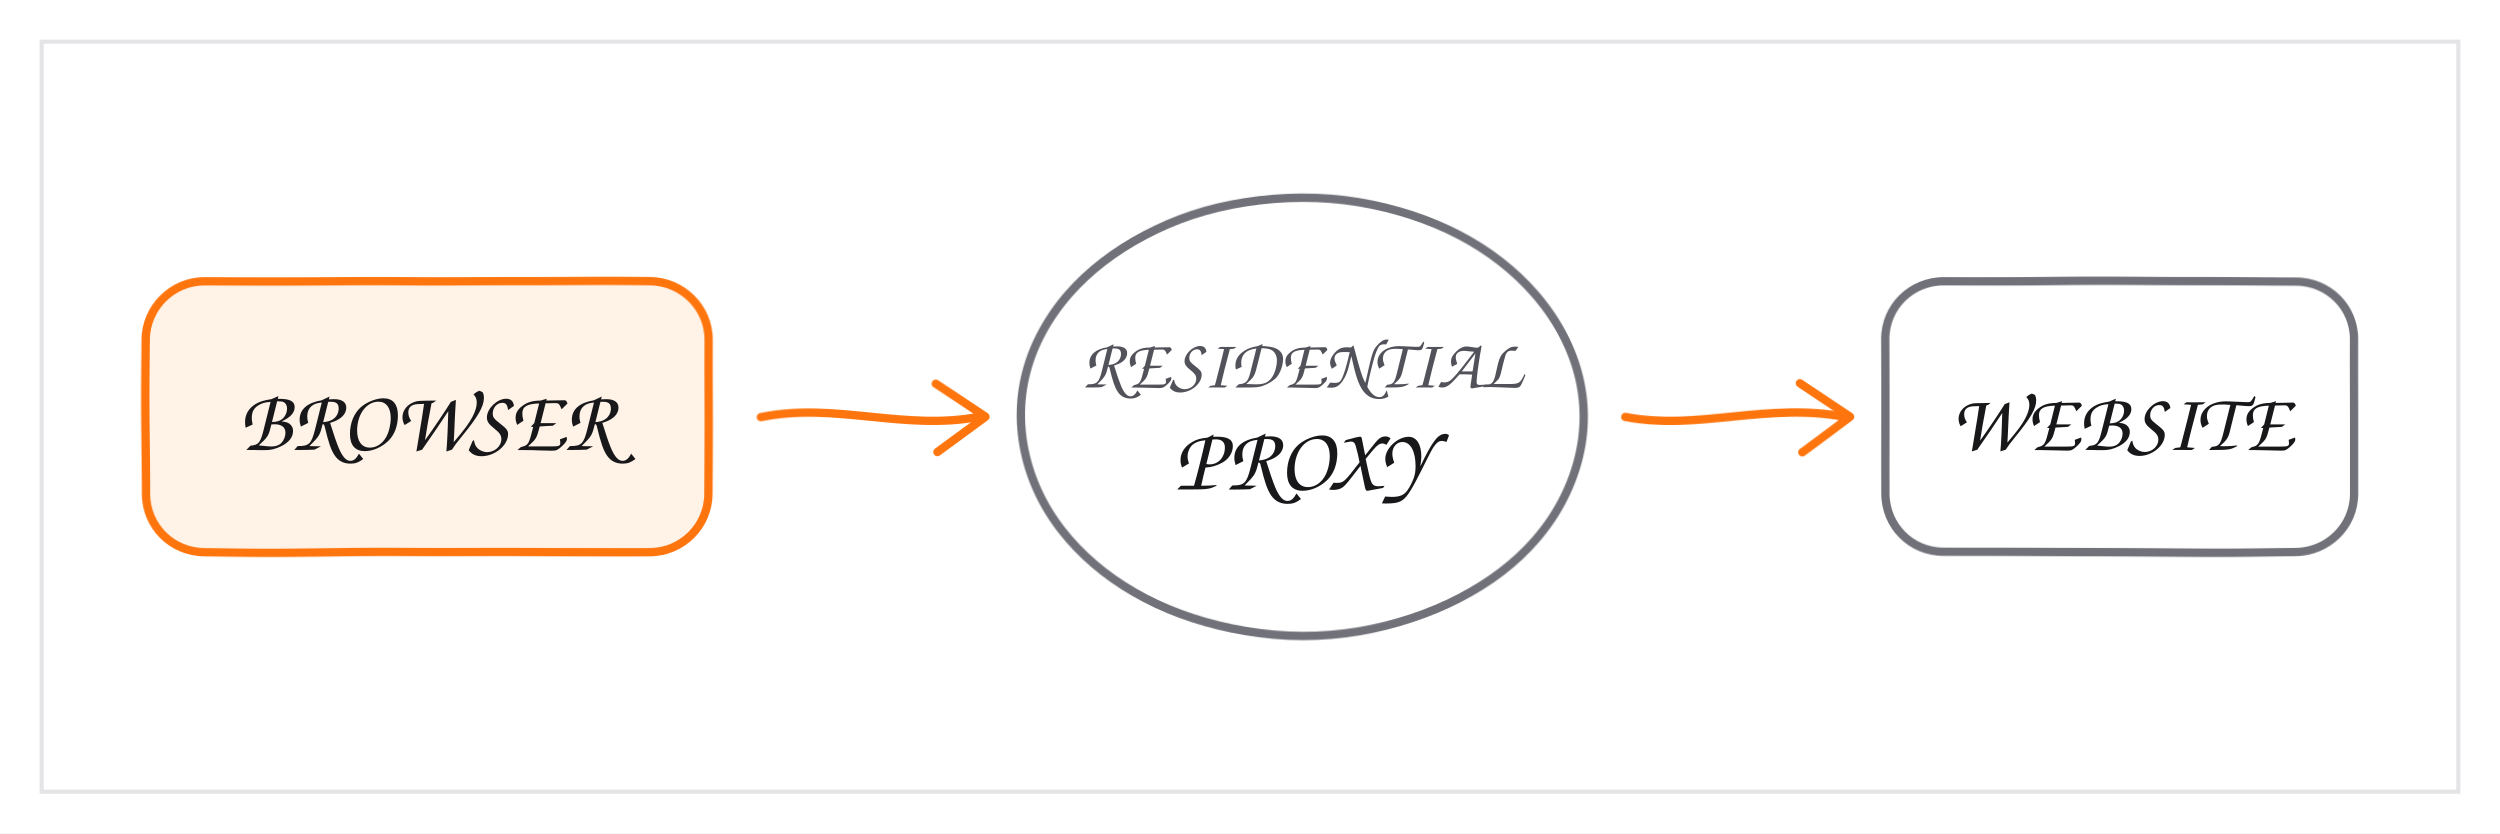
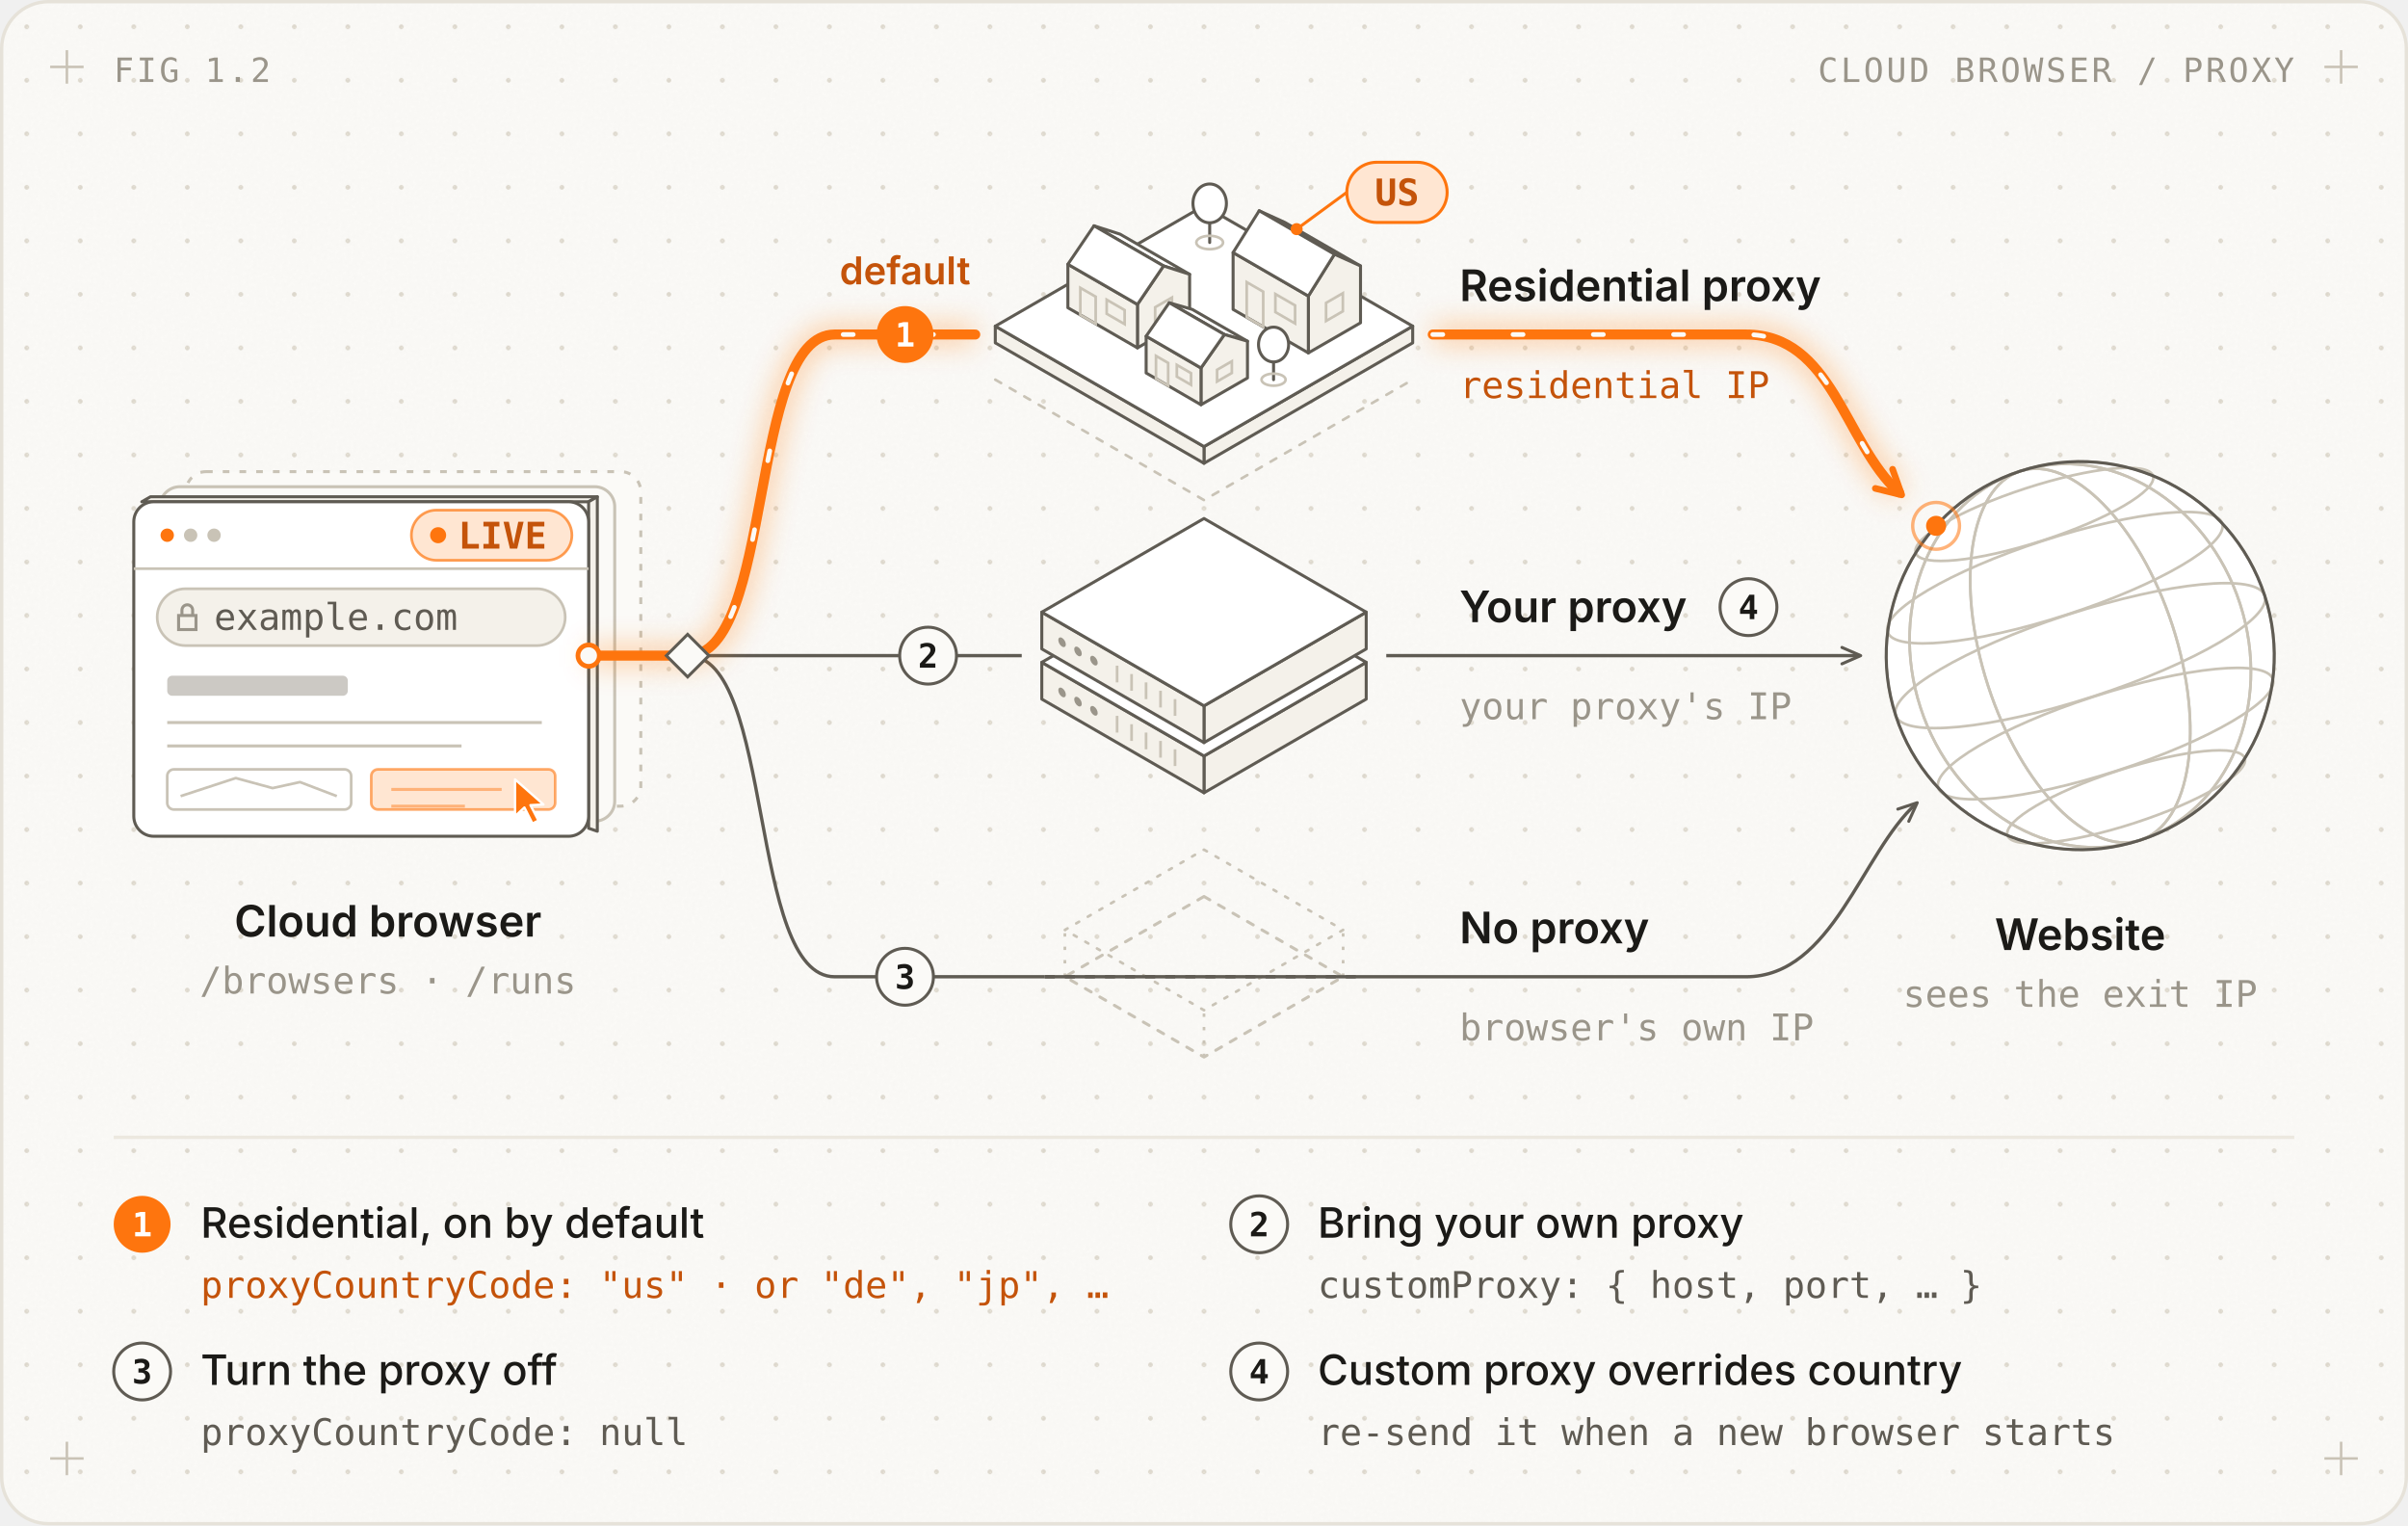
- <svg xmlns="http://www.w3.org/2000/svg" width="1200" height="400" viewBox="0 0 1200 400" role="img" aria-labelledby="title desc">
+ <svg xmlns="http://www.w3.org/2000/svg" viewBox="0 0 720 456" width="720" height="456" role="img" aria-labelledby="t d" fill="none">
+   <style>.s{font-family:Geist, Inter, -apple-system, BlinkMacSystemFont, 'Segoe UI', Helvetica, Arial, sans-serif}.m{font-family:'Geist Mono', ui-monospace, SFMono-Regular, Menlo, monospace}text{font-kerning:normal}@keyframes fr{to{stroke-dashoffset:-24}}@keyframes cur{0%,100%{transform:translate(0,0)}35%,55%{transform:translate(-30px,-14px)}75%{transform:translate(-8px,-24px)}}@keyframes live{0%,100%{fill-opacity:1}50%{fill-opacity:.25}}@keyframes c0{0%,23%{fill-opacity:1}25%,98%{fill-opacity:0}100%{fill-opacity:1}}@keyframes cn{0%{fill-opacity:0}2%,23%{fill-opacity:1}25%,100%{fill-opacity:0}}@keyframes ping{0%{stroke-opacity:.9;r:4}70%,100%{stroke-opacity:0;r:13}}@media (prefers-reduced-motion:no-preference){.pk{animation:fr 1.2s linear infinite}.cur{animation:cur 6s ease-in-out infinite}.live{animation:live 1.6s ease-in-out infinite}.cc0{animation:c0 12s linear infinite}.cc1{animation:cn 12s linear 3s infinite}.cc2{animation:cn 12s linear 6s infinite}.cc3{animation:cn 12s linear 9s infinite}.ping{animation:ping 2.4s ease-out infinite}}@keyframes spin{0%{transform:scaleX(0)}16.7%{transform:scaleX(.5)}33.3%{transform:scaleX(.866)}50%{transform:scaleX(1)}66.7%{transform:scaleX(.866)}83.3%{transform:scaleX(.5)}100%{transform:scaleX(0)}}.man{display:none}@media (prefers-reduced-motion:no-preference){.mst{display:none}.man{display:inline}.mer{transform-origin:622px 196px;transform-box:view-box;animation:spin 18s linear infinite}}</style>
  <defs>
-     <filter id="rough">
-       <feTurbulence type="fractalNoise" baseFrequency=".01" numOctaves="2" seed="17" result="noise" />
-       <feDisplacementMap in="SourceGraphic" in2="noise" scale="1.4" />
+     <pattern id="dots" width="16" height="16" patternUnits="userSpaceOnUse">
+       <circle cx="8" cy="8" r="0.7" fill="#DDD8CD" />
+     </pattern>
+     <filter id="grain" x="0" y="0" width="100%" height="100%">
+       <feTurbulence type="fractalNoise" baseFrequency="0.9" numOctaves="2" seed="7" stitchTiles="stitch" />
+       <feColorMatrix values="0 0 0 0 0.5  0 0 0 0 0.5  0 0 0 0 0.5  0 0 0 0.05 0" />
+     </filter>
+     <clipPath id="card">
+       <rect x="0.5" y="0.5" width="719" height="455" rx="14" />
+     </clipPath>
+     <marker id="ah" viewBox="0 0 10 10" refX="8.5" refY="5" markerWidth="7" markerHeight="7" orient="auto-start-reverse">
+       <path d="M1 1.5 L9 5 L1 8.5" stroke="#5F5B53" stroke-width="1.3" fill="none" stroke-linecap="round" stroke-linejoin="round" />
+     </marker>
+     <marker id="ao" viewBox="0 0 10 10" refX="7" refY="5" markerWidth="11" markerHeight="11" markerUnits="userSpaceOnUse" orient="auto">
+       <path d="M1.5 1.5 L8 5 L1.5 8.5" stroke="#FE750E" stroke-width="1.8" fill="none" stroke-linecap="round" stroke-linejoin="round" />
+     </marker>
+     <filter id="glow" filterUnits="userSpaceOnUse" x="0" y="0" width="720" height="456">
+       <feGaussianBlur stdDeviation="4" />
    </filter>
  </defs>
-   <rect width="1200" height="400" fill="#FFFFFF" />
-   <rect x="20" y="20" width="1160" height="360" fill="none" stroke="#E4E4E7" stroke-width="2" />
-   <g fill="none" stroke-linecap="round" stroke-linejoin="round" filter="url(#rough)">
-     <rect x="70" y="135" width="270" height="130" rx="28" fill="#FFF3E8" stroke="#FE750E" stroke-width="4" />
-     <path d="M365 200 C400 193 435 207 470 200" stroke="#FE750E" stroke-width="4" />
-     <path d="M449 184 L473 200 L450 217" stroke="#FE750E" stroke-width="4" />
-     <ellipse cx="625" cy="200" rx="135" ry="105" fill="#FFFFFF" stroke="#71717A" stroke-width="4" />
-     <path d="M780 200 C815 207 850 193 885 200" stroke="#FE750E" stroke-width="4" />
-     <path d="M864 184 L888 200 L865 217" stroke="#FE750E" stroke-width="4" />
-     <rect x="905" y="135" width="225" height="130" rx="28" fill="#FFFFFF" stroke="#71717A" stroke-width="4" />
-   </g>
-   <g font-family="Virgil, Comic Sans MS, cursive">
-     <text x="205" y="216" font-size="42" fill="#18181B" text-anchor="middle">BROWSER</text>
-     <text x="625" y="186" font-size="34" fill="#52525B" text-anchor="middle">RESIDENTIAL</text>
-     <text x="625" y="235" font-size="44" fill="#18181B" text-anchor="middle">PROXY</text>
-     <text x="1018" y="216" font-size="40" fill="#18181B" text-anchor="middle">WEBSITE</text>
-   </g>
+   <rect x="0.5" y="0.5" width="719" height="455" rx="14" fill="#FBFAF7" />
+   <g clip-path="url(#card)">
+     <rect width="720" height="456" fill="url(#dots)" />
+     <rect width="720" height="456" filter="url(#grain)" />
+   </g>
+   <rect x="0.5" y="0.5" width="719" height="455" rx="14" fill="none" stroke="#E6E2D9" />
+   <path d="M15 20h10M20 15v10" stroke="#C9C3B6" stroke-width="0.75" />
+   <path d="M695 20h10M700 15v10" stroke="#C9C3B6" stroke-width="0.75" />
+   <path d="M15 436h10M20 431v10" stroke="#C9C3B6" stroke-width="0.75" />
+   <path d="M695 436h10M700 431v10" stroke="#C9C3B6" stroke-width="0.75" />
+   <text x="34.0" y="24.5" font-size="10" fill="#9A958A" letter-spacing="0.08em" class="m">FIG 1.2</text>
+   <text x="686.0" y="24.5" font-size="10" fill="#9A958A" text-anchor="end" letter-spacing="0.08em" class="m">CLOUD BROWSER / PROXY</text>
+   <rect x="55.6" y="141.0" width="136" height="100" rx="6" fill="#FBFAF7" stroke="#C9C3B6" stroke-width="0.9" stroke-dasharray="2 3" />
+   <rect x="47.8" y="145.5" width="136" height="100" rx="6" fill="#FBFAF7" stroke="#C9C3B6" stroke-width="0.9" />
+   <polygon points="42.4,150.0 176.0,150.0 178.6,148.5 45.0,148.5" fill="#F4F1EA" stroke="#5F5B53" stroke-width="0.9" stroke-linejoin="round" stroke-linecap="round" />
+   <polygon points="176.0,150.0 178.6,148.5 178.6,248.5 176.0,247.6" fill="#F4F1EA" stroke="#5F5B53" stroke-width="0.9" stroke-linejoin="round" stroke-linecap="round" />
+   <rect x="40" y="150" width="136" height="100" rx="6" fill="#FFFFFF" stroke="#5F5B53" stroke-width="0.9" />
+   <line x1="40" y1="170" x2="176" y2="170" stroke="#C9C3B6" stroke-width="0.8" />
+   <circle cx="50" cy="160.0" r="2" fill="#FE750E" />
+   <circle cx="57" cy="160.0" r="2" fill="#C9C3B6" />
+   <circle cx="64" cy="160.0" r="2" fill="#C9C3B6" />
+   <rect x="123" y="152.5" width="48" height="15" rx="7.5" fill="#FFE6D2" stroke="#FE750E" stroke-width="0.8" stroke-opacity=".7" />
+   <circle class="live" cx="131" cy="160" r="2.4" fill="#FE750E" />
+   <text x="137.0" y="164.0" font-size="11" fill="#C4530A" font-weight="600" class="m">LIVE</text>
+   <rect x="47" y="176" width="122" height="17" rx="8.5" fill="#F4F1EA" stroke="#C9C3B6" stroke-width="0.8" />
+   <path d="M53.4 184.0h5.2v4.2h-5.2zM54.4 184.0v-1.6a1.6 1.6 0 0 1 3.2 0v1.6" stroke="#9A958A" stroke-width="0.9" />
+   <text x="64.0" y="188.3" font-size="11" fill="#5F5B53" class="m">example.com</text>
+   <rect x="50" y="202" width="54" height="6" rx="1.5" fill="#9A958A" fill-opacity=".5" />
+   <line x1="50" y1="216" x2="162" y2="216" stroke="#C9C3B6" stroke-width="0.9" />
+   <line x1="50" y1="223" x2="138" y2="223" stroke="#C9C3B6" stroke-width="0.9" />
+   <rect x="50" y="230" width="55.0" height="12" rx="2" stroke="#C9C3B6" stroke-width="0.8" />
+   <path d="M54 238 l16.5 -5.4 l11.0 3.0 l8.2 -1.8 l11.0 4.2" stroke="#C9C3B6" stroke-width="0.8" stroke-linejoin="round" />
+   <rect x="111.0" y="230" width="55.0" height="12" rx="2" fill="#FFE6D2" stroke="#FE750E" stroke-width="0.8" stroke-opacity=".6" />
+   <line x1="117.0" y1="236" x2="150.0" y2="236" stroke="#FE750E" stroke-opacity=".45" stroke-width="0.9" />
+   <line x1="117.0" y1="241" x2="139.0" y2="241" stroke="#FE750E" stroke-opacity=".45" stroke-width="0.9" />
+   <path class="cur" d="M154 233 l0 11 l2.8 -2.6 l2.4 4.8 l1.8 -0.9 l-2.4 -4.6 l3.9 -0.2z" fill="#FE750E" stroke="#FFFFFF" stroke-width="0.7" stroke-linejoin="round" />
+   <g transform="rotate(-18 622 196)">
+     <circle cx="622" cy="196" r="58" fill="#FFFFFF" />
+     <ellipse cx="622" cy="240.4" rx="37.3" ry="8.2" stroke="#C9C3B6" stroke-width="0.8" />
+     <ellipse cx="622" cy="220.5" rx="52.6" ry="11.6" stroke="#C9C3B6" stroke-width="0.8" />
+     <ellipse cx="622" cy="196.0" rx="58.0" ry="12.8" stroke="#C9C3B6" stroke-width="0.8" />
+     <ellipse cx="622" cy="171.5" rx="52.6" ry="11.6" stroke="#C9C3B6" stroke-width="0.8" />
+     <ellipse cx="622" cy="151.6" rx="37.3" ry="8.2" stroke="#C9C3B6" stroke-width="0.8" />
+     <g class="mst">
+       <ellipse cx="622" cy="196" rx="0.00" ry="58" stroke="#C9C3B6" stroke-width="0.8" />
+       <ellipse cx="622" cy="196" rx="29.00" ry="58" stroke="#C9C3B6" stroke-width="0.8" />
+       <ellipse cx="622" cy="196" rx="50.23" ry="58" stroke="#C9C3B6" stroke-width="0.8" />
+       <ellipse cx="622" cy="196" rx="58.00" ry="58" stroke="#C9C3B6" stroke-width="0.8" />
+       <ellipse cx="622" cy="196" rx="50.23" ry="58" stroke="#C9C3B6" stroke-width="0.8" />
+       <ellipse cx="622" cy="196" rx="29.00" ry="58" stroke="#C9C3B6" stroke-width="0.8" />
+     </g>
+     <g class="man" aria-hidden="true">
+       <ellipse class="mer" style="animation-delay:0s" cx="622" cy="196" rx="58" ry="58" stroke="#C9C3B6" stroke-width="0.8" vector-effect="non-scaling-stroke" />
+       <ellipse class="mer" style="animation-delay:-3s" cx="622" cy="196" rx="58" ry="58" stroke="#C9C3B6" stroke-width="0.8" vector-effect="non-scaling-stroke" />
+       <ellipse class="mer" style="animation-delay:-6s" cx="622" cy="196" rx="58" ry="58" stroke="#C9C3B6" stroke-width="0.8" vector-effect="non-scaling-stroke" />
+       <ellipse class="mer" style="animation-delay:-9s" cx="622" cy="196" rx="58" ry="58" stroke="#C9C3B6" stroke-width="0.8" vector-effect="non-scaling-stroke" />
+       <ellipse class="mer" style="animation-delay:-12s" cx="622" cy="196" rx="58" ry="58" stroke="#C9C3B6" stroke-width="0.8" vector-effect="non-scaling-stroke" />
+       <ellipse class="mer" style="animation-delay:-15s" cx="622" cy="196" rx="58" ry="58" stroke="#C9C3B6" stroke-width="0.8" vector-effect="non-scaling-stroke" />
+     </g>
+     <circle cx="622" cy="196" r="58" stroke="#5F5B53" stroke-width="0.9" />
+   </g>
+   <path d="M205.6 196 H305.5" stroke="#5F5B53" stroke-width="1" />
+   <path d="M414.5 196 H556.0" stroke="#5F5B53" stroke-width="1" marker-end="url(#ah)" />
+   <path d="M205.6 196 C231.6 196 223.6 292 249.6 292 H312.4" stroke="#5F5B53" stroke-width="1" />
+   <polygon points="360.0,268.0 401.6,292.0 360.0,316.0 318.4,292.0" stroke="#C9C3B6" stroke-width="0.9" stroke-dasharray="2 3" stroke-linejoin="round" stroke-linecap="round" />
+   <polygon points="360.0,254.0 401.6,278.0 360.0,302.0 318.4,278.0" stroke="#C9C3B6" stroke-width="0.8" stroke-dasharray="1 3" stroke-linejoin="round" stroke-linecap="round" />
+   <line x1="318.4" y1="292.0" x2="318.4" y2="278.0" stroke="#C9C3B6" stroke-width="0.8" stroke-dasharray="1 3" />
+   <line x1="360.0" y1="316.0" x2="360.0" y2="302.0" stroke="#C9C3B6" stroke-width="0.8" stroke-dasharray="1 3" />
+   <line x1="401.6" y1="292.0" x2="401.6" y2="278.0" stroke="#C9C3B6" stroke-width="0.8" stroke-dasharray="1 3" />
+   <path d="M312.4 292 H522 C548 292 556.6 254.9 573.0 240.2" stroke="#5F5B53" stroke-width="1" marker-end="url(#ah)" />
+   <path d="M312.4 292 H407.6" stroke="#5F5B53" stroke-width="1" stroke-dasharray="3 3" />
+   <path d="M176.0 196 H205.6 C231.6 196 223.6 100 249.6 100 H291.6" stroke="#FE750E" stroke-width="6" stroke-opacity="0.35" filter="url(#glow)" />
+   <path d="M176.0 196 H205.6 C231.6 196 223.6 100 249.6 100 H291.6" stroke="#FE750E" stroke-width="3" stroke-linecap="round" stroke-linejoin="round" />
+   <path class="pk" d="M176.0 196 H205.6 C231.6 196 223.6 100 249.6 100 H291.6" stroke="#FBFAF7" stroke-width="1.4" stroke-linecap="round" stroke-dasharray="3 21" />
+   <path d="M428.4 100 H522 C548 100 551.4 132.4 567.8 147.2" stroke="#FE750E" stroke-width="6" stroke-opacity="0.35" filter="url(#glow)" />
+   <path d="M428.4 100 H522 C548 100 551.4 132.4 567.8 147.2" stroke="#FE750E" stroke-width="3" stroke-linecap="round" stroke-linejoin="round" marker-end="url(#ao)" />
+   <path class="pk" d="M428.4 100 H522 C548 100 551.4 132.4 567.8 147.2" stroke="#FBFAF7" stroke-width="1.4" stroke-linecap="round" stroke-dasharray="3 21" />
+   <circle cx="176.0" cy="196" r="3.2" fill="#FBFAF7" stroke="#FE750E" stroke-width="1.4" />
+   <rect x="201.1" y="191.5" width="9" height="9" transform="rotate(45 205.6 196)" fill="#FBFAF7" stroke="#5F5B53" stroke-width="0.9" />
+   <circle class="ping" cx="578.9" cy="157.2" r="7" stroke="#FE750E" stroke-width="1" stroke-opacity=".55" />
+   <circle cx="578.9" cy="157.2" r="3" fill="#FE750E" />
+   <polyline points="297.6,113.5 360.0,149.5 422.4,113.5" stroke="#C9C3B6" stroke-width="0.8" stroke-dasharray="2 3" stroke-linejoin="round" stroke-linecap="round" />
+   <polygon points="422.4,97.5 360.0,133.5 360.0,138.5 422.4,102.5" fill="#F4F1EA" stroke="#5F5B53" stroke-width="0.9" stroke-linejoin="round" stroke-linecap="round" />
+   <polygon points="297.6,97.5 360.0,133.5 360.0,138.5 297.6,102.5" fill="#F4F1EA" stroke="#5F5B53" stroke-width="0.9" stroke-linejoin="round" stroke-linecap="round" />
+   <polygon points="360.0,61.5 422.4,97.5 360.0,133.5 297.6,97.5" fill="#FFFFFF" stroke="#5F5B53" stroke-width="0.9" stroke-linejoin="round" stroke-linecap="round" />
+   <line x1="361.7" y1="72.5" x2="361.7" y2="63.5" stroke="#5F5B53" stroke-width="0.9" stroke-linecap="round" />
+   <ellipse cx="361.7" cy="60.8" rx="5.0" ry="5.8" fill="#FFFFFF" stroke="#5F5B53" stroke-width="0.9" />
+   <ellipse cx="361.7" cy="72.5" rx="4.0" ry="2.0" stroke="#C9C3B6" stroke-width="0.8" />
+   <polygon points="384.2,66.5 406.8,79.5 399.0,76.0 376.5,63.0" fill="#FFFFFF" stroke="#5F5B53" stroke-width="0.9" stroke-linejoin="round" stroke-linecap="round" />
+   <polygon points="406.8,96.5 406.8,79.5 399.0,76.0 391.2,88.5 391.2,105.5" fill="#F4F1EA" stroke="#5F5B53" stroke-width="0.9" stroke-linejoin="round" stroke-linecap="round" />
+   <polygon points="368.7,92.5 391.2,105.5 391.2,88.5 368.7,75.5" fill="#F4F1EA" stroke="#5F5B53" stroke-width="0.9" stroke-linejoin="round" stroke-linecap="round" />
+   <polygon points="376.5,63.0 399.0,76.0 391.2,88.5 368.7,75.5" fill="#FFFFFF" stroke="#5F5B53" stroke-width="0.9" stroke-linejoin="round" stroke-linecap="round" />
+   <g transform="matrix(0.866,0.5,0,1,368.7,92.5)">
+     <rect x="4.7" y="-10.5" width="5.7" height="10.5" stroke="#C9C3B6" stroke-width="0.8" vector-effect="non-scaling-stroke" />
+     <rect x="14.6" y="-11.9" width="6.8" height="5.4" stroke="#C9C3B6" stroke-width="0.8" vector-effect="non-scaling-stroke" />
+   </g>
+   <g transform="matrix(-0.866,0.5,0,1,406.8,96.5)">
+     <rect x="6.1" y="-11.9" width="5.8" height="5.4" stroke="#C9C3B6" stroke-width="0.8" vector-effect="non-scaling-stroke" />
+   </g>
+   <line x1="380.8" y1="113.5" x2="380.8" y2="105.5" stroke="#5F5B53" stroke-width="0.9" stroke-linecap="round" />
+   <ellipse cx="380.8" cy="103.0" rx="4.5" ry="5.2" fill="#FFFFFF" stroke="#5F5B53" stroke-width="0.9" />
+   <ellipse cx="380.8" cy="113.5" rx="3.6" ry="1.8" stroke="#C9C3B6" stroke-width="0.8" />
+   <polygon points="334.9,70.0 355.7,82.0 347.9,79.5 327.1,67.5" fill="#FFFFFF" stroke="#5F5B53" stroke-width="0.9" stroke-linejoin="round" stroke-linecap="round" />
+   <polygon points="355.7,95.0 355.7,82.0 347.9,79.5 340.1,91.0 340.1,104.0" fill="#F4F1EA" stroke="#5F5B53" stroke-width="0.9" stroke-linejoin="round" stroke-linecap="round" />
+   <polygon points="319.3,92.0 340.1,104.0 340.1,91.0 319.3,79.0" fill="#F4F1EA" stroke="#5F5B53" stroke-width="0.9" stroke-linejoin="round" stroke-linecap="round" />
+   <polygon points="327.1,67.5 347.9,79.5 340.1,91.0 319.3,79.0" fill="#FFFFFF" stroke="#5F5B53" stroke-width="0.9" stroke-linejoin="round" stroke-linecap="round" />
+   <g transform="matrix(0.866,0.5,0,1,319.3,92.0)">
+     <rect x="4.3" y="-8.1" width="5.3" height="8.1" stroke="#C9C3B6" stroke-width="0.8" vector-effect="non-scaling-stroke" />
+     <rect x="13.4" y="-9.1" width="6.2" height="4.2" stroke="#C9C3B6" stroke-width="0.8" vector-effect="non-scaling-stroke" />
+   </g>
+   <g transform="matrix(-0.866,0.5,0,1,355.7,95.0)">
+     <rect x="6.1" y="-9.1" width="5.8" height="4.2" stroke="#C9C3B6" stroke-width="0.8" vector-effect="non-scaling-stroke" />
+   </g>
+   <polygon points="356.5,92.5 373.0,102.0 366.1,100.0 349.6,90.5" fill="#FFFFFF" stroke="#5F5B53" stroke-width="0.9" stroke-linejoin="round" stroke-linecap="round" />
+   <polygon points="373.0,113.0 373.0,102.0 366.1,100.0 359.1,110.0 359.1,121.0" fill="#F4F1EA" stroke="#5F5B53" stroke-width="0.9" stroke-linejoin="round" stroke-linecap="round" />
+   <polygon points="342.7,111.5 359.1,121.0 359.1,110.0 342.7,100.5" fill="#F4F1EA" stroke="#5F5B53" stroke-width="0.9" stroke-linejoin="round" stroke-linecap="round" />
+   <polygon points="349.6,90.5 366.1,100.0 359.1,110.0 342.7,100.5" fill="#FFFFFF" stroke="#5F5B53" stroke-width="0.9" stroke-linejoin="round" stroke-linecap="round" />
+   <g transform="matrix(0.866,0.5,0,1,342.7,111.5)">
+     <rect x="3.4" y="-6.8" width="4.2" height="6.8" stroke="#C9C3B6" stroke-width="0.8" vector-effect="non-scaling-stroke" />
+     <rect x="10.6" y="-7.7" width="4.9" height="3.5" stroke="#C9C3B6" stroke-width="0.8" vector-effect="non-scaling-stroke" />
+   </g>
+   <g transform="matrix(-0.866,0.5,0,1,373.0,113.0)">
+     <rect x="5.4" y="-7.7" width="5.1" height="3.5" stroke="#C9C3B6" stroke-width="0.8" vector-effect="non-scaling-stroke" />
+   </g>
+   <polygon points="408.5,198.0 360.0,226.0 360.0,237.0 408.5,209.0" fill="#F4F1EA" stroke="#5F5B53" stroke-width="0.9" stroke-linejoin="round" stroke-linecap="round" />
+   <polygon points="311.5,198.0 360.0,226.0 360.0,237.0 311.5,209.0" fill="#F4F1EA" stroke="#5F5B53" stroke-width="0.9" stroke-linejoin="round" stroke-linecap="round" />
+   <polygon points="360.0,170.0 408.5,198.0 360.0,226.0 311.5,198.0" fill="#FFFFFF" stroke="#5F5B53" stroke-width="0.9" stroke-linejoin="round" stroke-linecap="round" />
+   <g transform="matrix(0.866,0.5,0,1,311.5,209.0)">
+     <circle cx="7.0" cy="-5.5" r="1.3" fill="#9A958A" />
+     <circle cx="12.5" cy="-5.5" r="1.3" fill="#9A958A" />
+     <circle cx="18.0" cy="-5.5" r="1.3" fill="#9A958A" />
+     <line x1="26" y1="-8" x2="26" y2="-3" stroke="#C9C3B6" stroke-width="0.8" vector-effect="non-scaling-stroke" />
+     <line x1="31" y1="-8" x2="31" y2="-3" stroke="#C9C3B6" stroke-width="0.8" vector-effect="non-scaling-stroke" />
+     <line x1="36" y1="-8" x2="36" y2="-3" stroke="#C9C3B6" stroke-width="0.8" vector-effect="non-scaling-stroke" />
+     <line x1="41" y1="-8" x2="41" y2="-3" stroke="#C9C3B6" stroke-width="0.8" vector-effect="non-scaling-stroke" />
+     <line x1="46" y1="-8" x2="46" y2="-3" stroke="#C9C3B6" stroke-width="0.8" vector-effect="non-scaling-stroke" />
+   </g>
+   <polygon points="408.5,183.0 360.0,211.0 360.0,222.0 408.5,194.0" fill="#F4F1EA" stroke="#5F5B53" stroke-width="0.9" stroke-linejoin="round" stroke-linecap="round" />
+   <polygon points="311.5,183.0 360.0,211.0 360.0,222.0 311.5,194.0" fill="#F4F1EA" stroke="#5F5B53" stroke-width="0.9" stroke-linejoin="round" stroke-linecap="round" />
+   <polygon points="360.0,155.0 408.5,183.0 360.0,211.0 311.5,183.0" fill="#FFFFFF" stroke="#5F5B53" stroke-width="0.9" stroke-linejoin="round" stroke-linecap="round" />
+   <g transform="matrix(0.866,0.5,0,1,311.5,194.0)">
+     <circle cx="7.0" cy="-5.5" r="1.3" fill="#9A958A" />
+     <circle cx="12.5" cy="-5.5" r="1.3" fill="#9A958A" />
+     <circle cx="18.0" cy="-5.5" r="1.3" fill="#9A958A" />
+     <line x1="26" y1="-8" x2="26" y2="-3" stroke="#C9C3B6" stroke-width="0.8" vector-effect="non-scaling-stroke" />
+     <line x1="31" y1="-8" x2="31" y2="-3" stroke="#C9C3B6" stroke-width="0.8" vector-effect="non-scaling-stroke" />
+     <line x1="36" y1="-8" x2="36" y2="-3" stroke="#C9C3B6" stroke-width="0.8" vector-effect="non-scaling-stroke" />
+     <line x1="41" y1="-8" x2="41" y2="-3" stroke="#C9C3B6" stroke-width="0.8" vector-effect="non-scaling-stroke" />
+     <line x1="46" y1="-8" x2="46" y2="-3" stroke="#C9C3B6" stroke-width="0.8" vector-effect="non-scaling-stroke" />
+   </g>
+   <path d="M387.7 68.5 L402.7 57.5" stroke="#FE750E" stroke-width="0.9" />
+   <circle cx="387.7" cy="68.5" r="1.8" fill="#FE750E" />
+   <rect x="402.7" y="48.5" width="30" height="18" rx="9" fill="#FFE6D2" stroke="#FE750E" stroke-width="0.9" />
+   <text x="417.7" y="61.4" font-size="11" fill="#C4530A" font-weight="600" text-anchor="middle" class="m cc0">US</text>
+   <text x="417.7" y="61.4" font-size="11" fill="#C4530A" font-weight="600" text-anchor="middle" class="m cc1" fill-opacity="0" aria-hidden="true">DE</text>
+   <text x="417.7" y="61.4" font-size="11" fill="#C4530A" font-weight="600" text-anchor="middle" class="m cc2" fill-opacity="0" aria-hidden="true">JP</text>
+   <text x="417.7" y="61.4" font-size="11" fill="#C4530A" font-weight="600" text-anchor="middle" class="m cc3" fill-opacity="0" aria-hidden="true">BR</text>
+   <circle cx="270.6" cy="100.0" r="8.5" fill="#FE750E" />
+   <text x="270.6" y="103.6" font-size="10" fill="#FFFFFF" font-weight="600" text-anchor="middle" class="m">1</text>
+   <text x="270.6" y="85.0" font-size="11.5" fill="#C4530A" font-weight="600" text-anchor="middle" class="s">default</text>
+   <circle cx="277.5" cy="196.0" r="8.5" fill="#FBFAF7" stroke="#5F5B53" stroke-width="0.9" />
+   <text x="277.5" y="199.6" font-size="10" fill="#1B1A17" font-weight="600" text-anchor="middle" class="m">2</text>
+   <circle cx="270.6" cy="292.0" r="8.5" fill="#FBFAF7" stroke="#5F5B53" stroke-width="0.9" />
+   <text x="270.6" y="295.6" font-size="10" fill="#1B1A17" font-weight="600" text-anchor="middle" class="m">3</text>
+   <text x="436.4" y="90.0" font-size="13" fill="#1B1A17" font-weight="600" class="s">Residential proxy</text>
+   <text x="436.4" y="119.0" font-size="11" fill="#C4530A" class="m">residential IP</text>
+   <text x="436.4" y="186.0" font-size="13" fill="#1B1A17" font-weight="600" class="s">Your proxy</text>
+   <text x="436.4" y="215.0" font-size="11" fill="#9A958A" class="m">your proxy's IP</text>
+   <text x="436.4" y="282.0" font-size="13" fill="#1B1A17" font-weight="600" class="s">No proxy</text>
+   <text x="436.4" y="311.0" font-size="11" fill="#9A958A" class="m">browser's own IP</text>
+   <circle cx="522.8" cy="181.5" r="8.5" fill="#FBFAF7" stroke="#5F5B53" stroke-width="0.9" />
+   <text x="522.8" y="185.1" font-size="10" fill="#1B1A17" font-weight="600" text-anchor="middle" class="m">4</text>
+   <text x="116.0" y="280.0" font-size="13" fill="#1B1A17" font-weight="600" text-anchor="middle" class="s">Cloud browser</text>
+   <text x="116.0" y="297.0" font-size="11" fill="#9A958A" text-anchor="middle" class="m">/browsers · /runs</text>
+   <text x="622.0" y="284.0" font-size="13" fill="#1B1A17" font-weight="600" text-anchor="middle" class="s">Website</text>
+   <text x="622.0" y="301.0" font-size="11" fill="#9A958A" text-anchor="middle" class="m">sees the exit IP</text>
+   <line x1="34" y1="340" x2="686" y2="340" stroke="#ECE8DF" stroke-width="1" />
+   <circle cx="42.5" cy="366.0" r="8.5" fill="#FE750E" />
+   <text x="42.5" y="369.6" font-size="10" fill="#FFFFFF" font-weight="600" text-anchor="middle" class="m">1</text>
+   <text x="60.0" y="370.0" font-size="12.5" fill="#1B1A17" font-weight="500" class="s">Residential, on by default</text>
+   <text x="60.0" y="388.0" font-size="11" fill="#C4530A" class="m">proxyCountryCode: "us" · or "de", "jp", …</text>
+   <circle cx="376.5" cy="366.0" r="8.5" fill="#FBFAF7" stroke="#5F5B53" stroke-width="0.9" />
+   <text x="376.5" y="369.6" font-size="10" fill="#1B1A17" font-weight="600" text-anchor="middle" class="m">2</text>
+   <text x="394.0" y="370.0" font-size="12.5" fill="#1B1A17" font-weight="500" class="s">Bring your own proxy</text>
+   <text x="394.0" y="388.0" font-size="11" fill="#5F5B53" class="m">customProxy: { host, port, … }</text>
+   <circle cx="42.5" cy="410.0" r="8.5" fill="#FBFAF7" stroke="#5F5B53" stroke-width="0.9" />
+   <text x="42.5" y="413.6" font-size="10" fill="#1B1A17" font-weight="600" text-anchor="middle" class="m">3</text>
+   <text x="60.0" y="414.0" font-size="12.5" fill="#1B1A17" font-weight="500" class="s">Turn the proxy off</text>
+   <text x="60.0" y="432.0" font-size="11" fill="#5F5B53" class="m">proxyCountryCode: null</text>
+   <circle cx="376.5" cy="410.0" r="8.5" fill="#FBFAF7" stroke="#5F5B53" stroke-width="0.9" />
+   <text x="376.5" y="413.6" font-size="10" fill="#1B1A17" font-weight="600" text-anchor="middle" class="m">4</text>
+   <text x="394.0" y="414.0" font-size="12.5" fill="#1B1A17" font-weight="500" class="s">Custom proxy overrides country</text>
+   <text x="394.0" y="432.0" font-size="11" fill="#5F5B53" class="m">re-send it when a new browser starts</text>
</svg>
